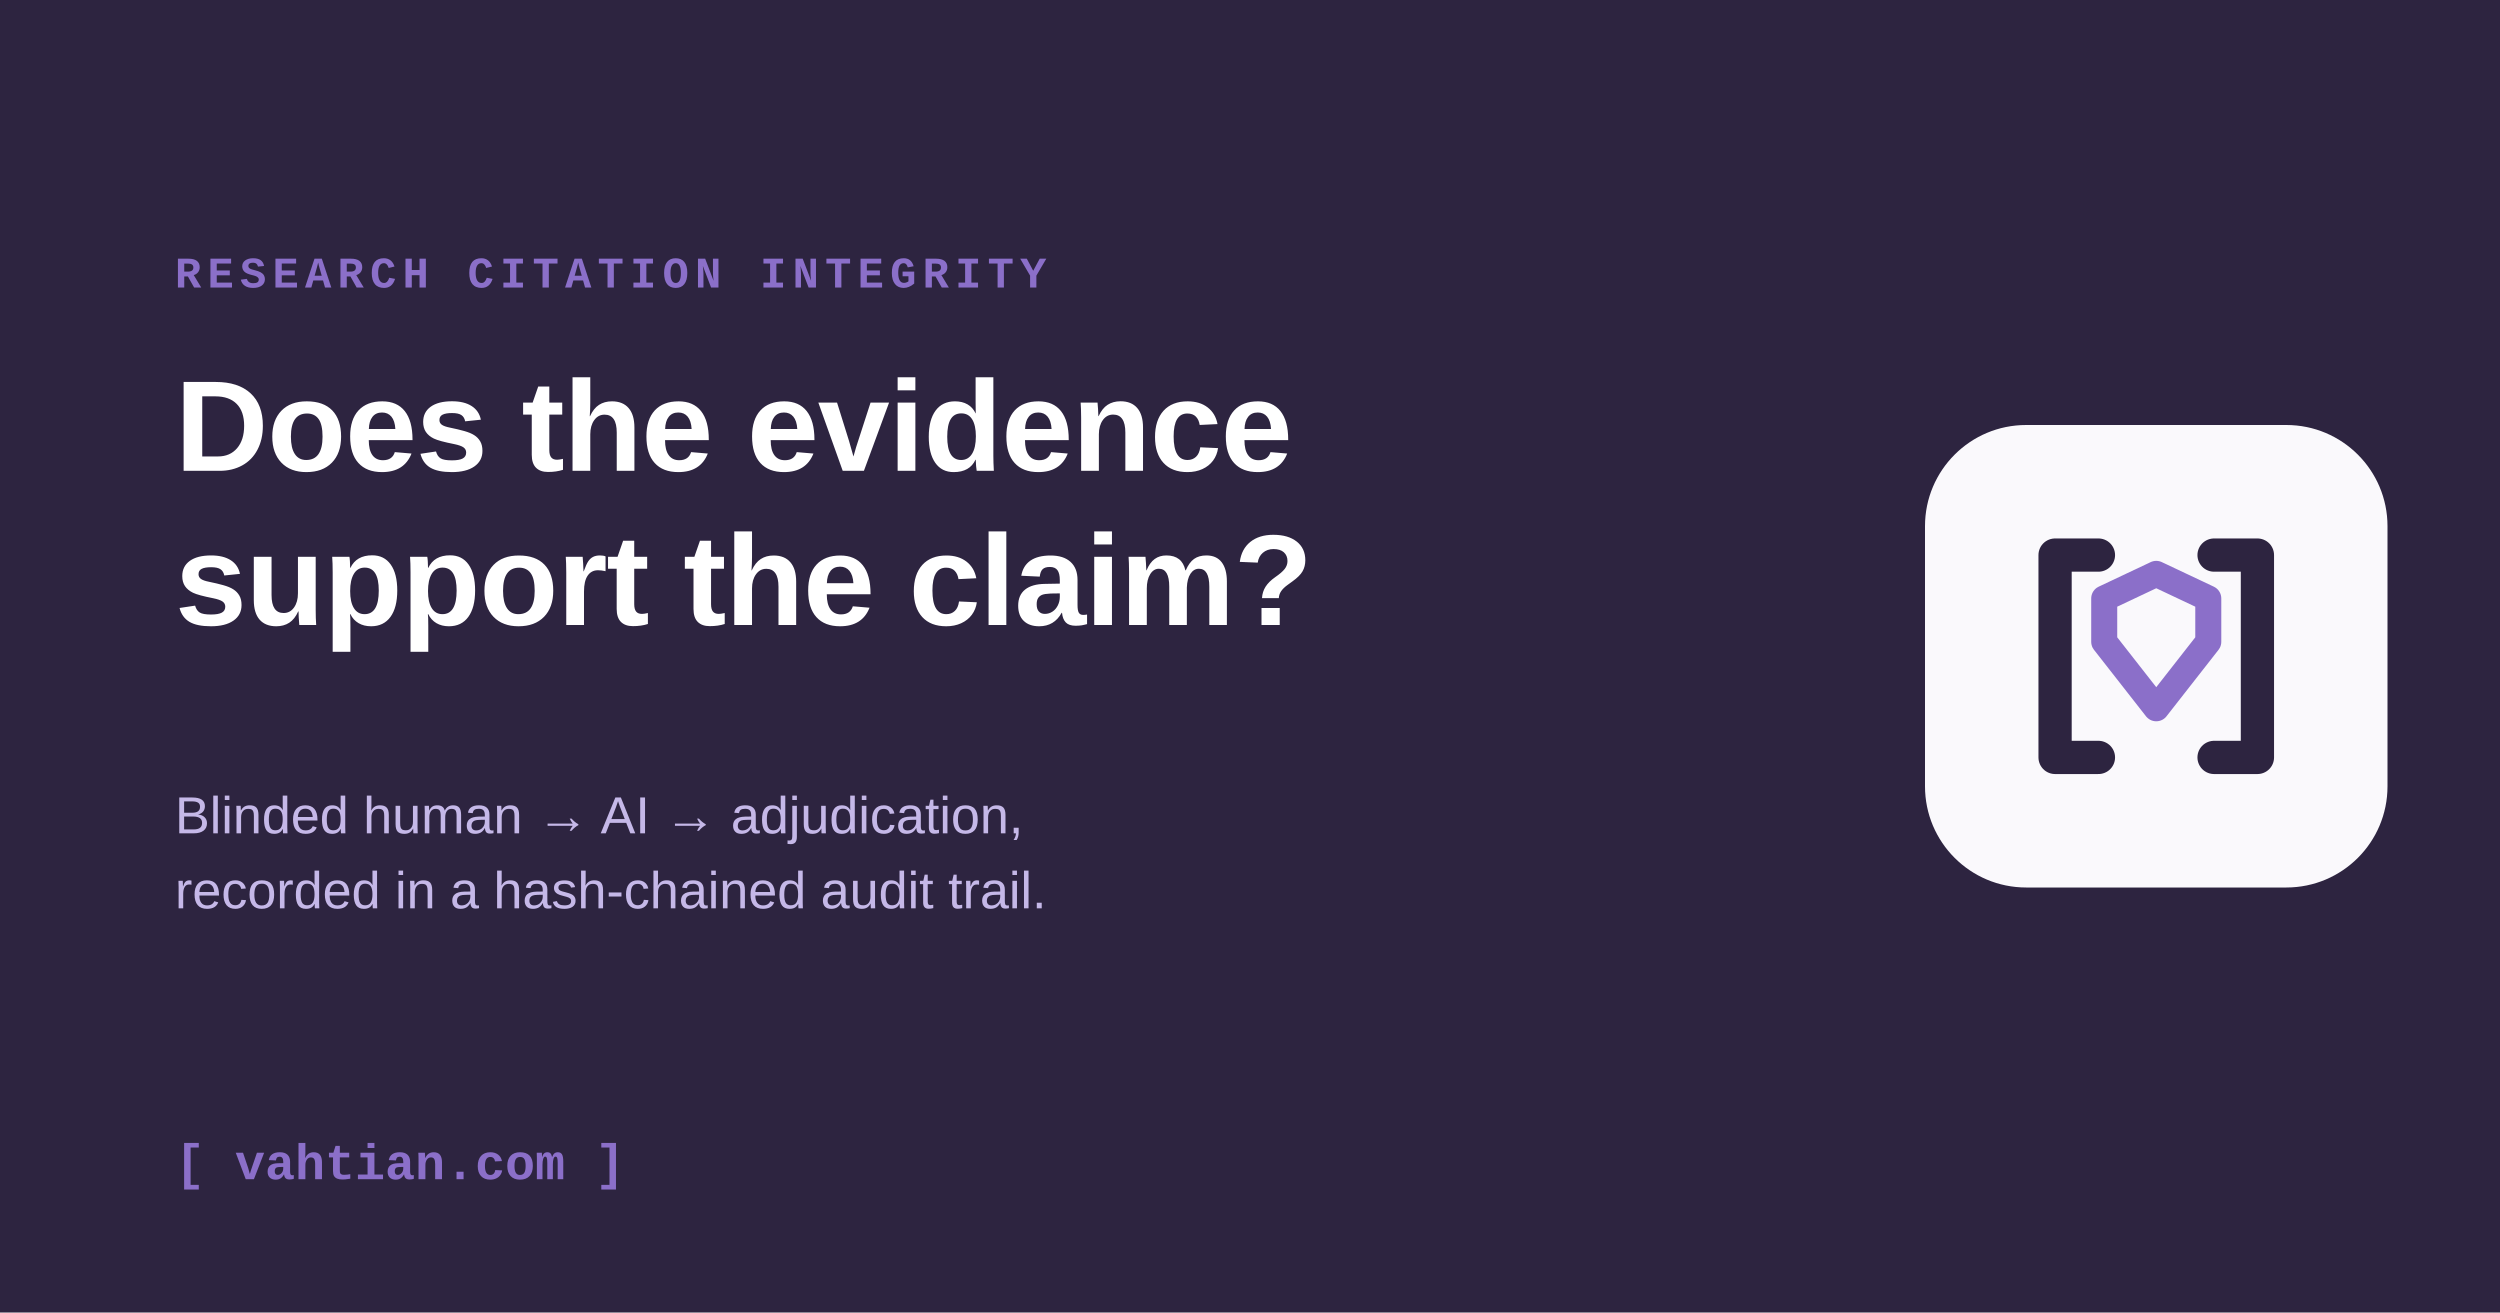
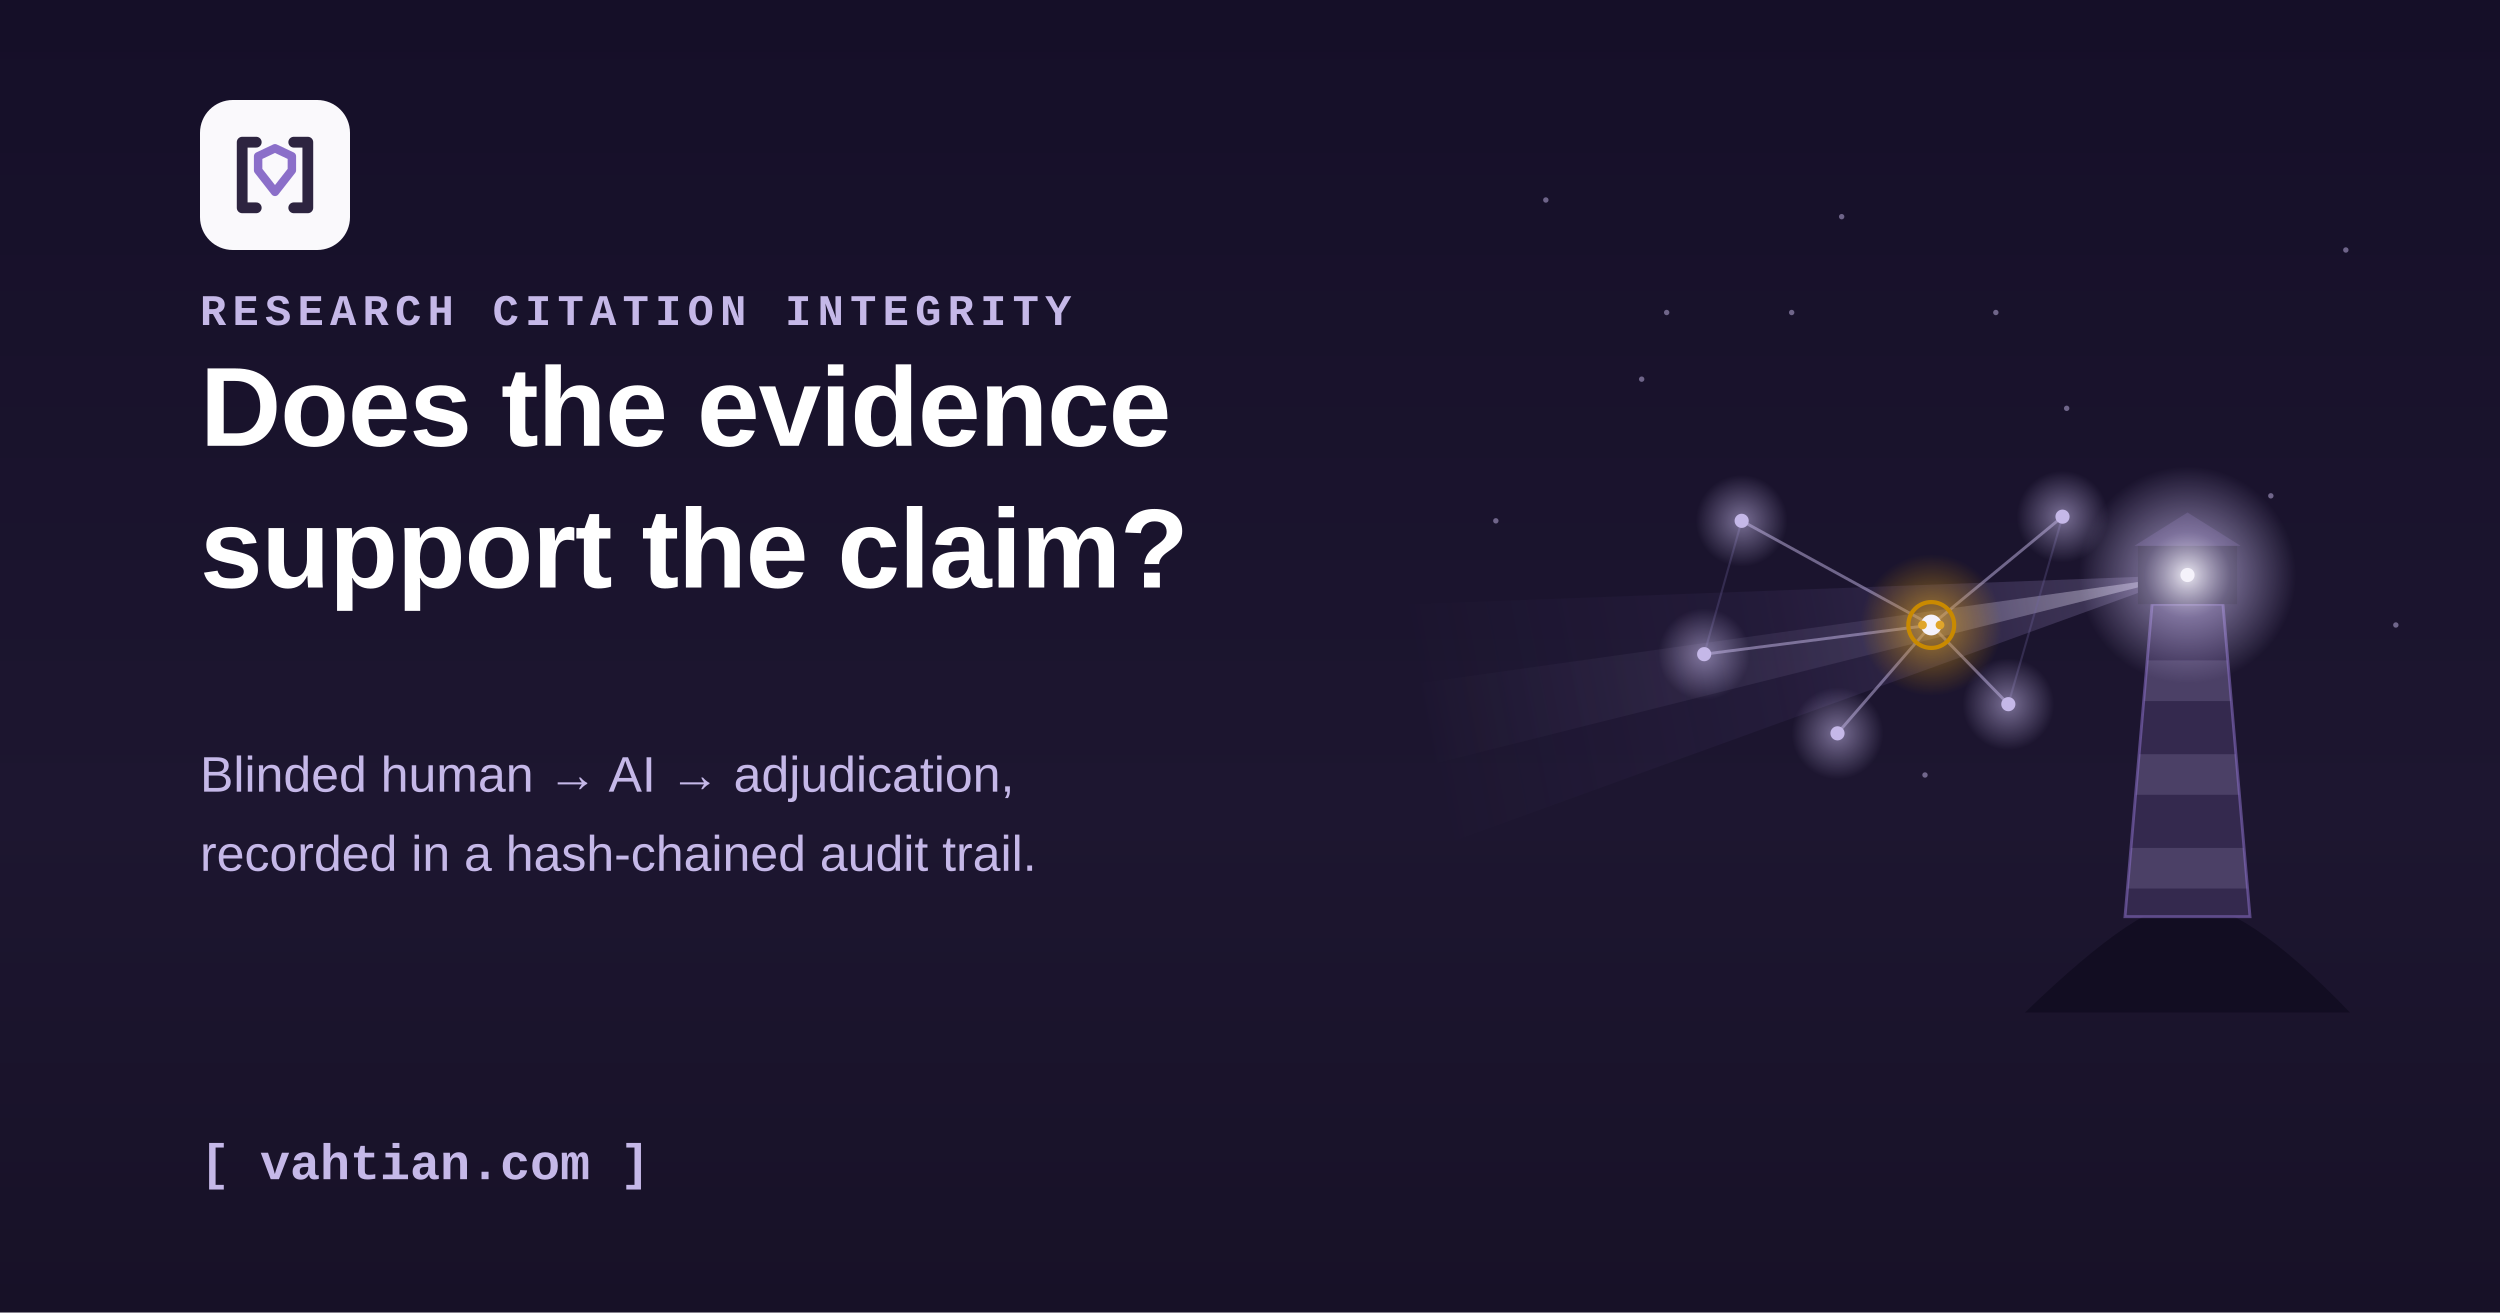
<svg xmlns="http://www.w3.org/2000/svg" width="1200" height="630" viewBox="0 0 1200 630" role="img" aria-label="vahtian social card">
-   <rect width="1200" height="630" fill="#2D2440" />
-   <text x="84" y="138" font-family="Liberation Mono, DejaVu Sans Mono, monospace" font-size="21" font-weight="700" fill="#8B6FC9" letter-spacing="3">RESEARCH CITATION INTEGRITY</text>
-   <text x="84" y="226" font-family="Liberation Sans, DejaVu Sans, sans-serif" font-size="62" font-weight="700" fill="#FFFFFF" letter-spacing="-0.5">Does the evidence</text>
-   <text x="84" y="300" font-family="Liberation Sans, DejaVu Sans, sans-serif" font-size="62" font-weight="700" fill="#FFFFFF" letter-spacing="-0.5">support the claim?</text>
-   <text x="84" y="400" font-family="Liberation Sans, DejaVu Sans, sans-serif" font-size="25" fill="#C5B8E8">Blinded human → AI → adjudication,</text>
-   <text x="84" y="436" font-family="Liberation Sans, DejaVu Sans, sans-serif" font-size="25" fill="#C5B8E8">recorded in a hash-chained audit trail.</text>
-   <text x="84" y="566" font-family="Liberation Mono, DejaVu Sans Mono, monospace" font-size="24" font-weight="700" fill="#8B6FC9">[ vahtian.com ]</text>
-   <g transform="translate(924,204) scale(6.9375)">
+   <defs>
+     <linearGradient id="bg" x1="0" y1="0" x2="0" y2="1">
+       <stop offset="0" stop-color="#150f28" />
+       <stop offset="0.62" stop-color="#1d1630" />
+       <stop offset="1" stop-color="#171127" />
+     </linearGradient>
+     <radialGradient id="lampG">
+       <stop offset="0" stop-color="#F5F2FB" stop-opacity="0.95" />
+       <stop offset="0.4" stop-color="#C5B8E8" stop-opacity="0.5" />
+       <stop offset="1" stop-color="#C5B8E8" stop-opacity="0" />
+     </radialGradient>
+     <radialGradient id="nodeG">
+       <stop offset="0" stop-color="#C5B8E8" stop-opacity="0.55" />
+       <stop offset="1" stop-color="#C5B8E8" stop-opacity="0" />
+     </radialGradient>
+     <radialGradient id="amberG">
+       <stop offset="0" stop-color="#E0A52A" stop-opacity="0.7" />
+       <stop offset="1" stop-color="#C98A00" stop-opacity="0" />
+     </radialGradient>
+     <linearGradient id="beamG" gradientUnits="userSpaceOnUse" x1="1050" y1="276" x2="681.5" y2="347.9">
+       <stop offset="0" stop-color="#C5B8E8" stop-opacity="0.26" />
+       <stop offset="0.55" stop-color="#8B6FC9" stop-opacity="0.07" />
+       <stop offset="1" stop-color="#8B6FC9" stop-opacity="0" />
+     </linearGradient>
+     <linearGradient id="beamCoreG" gradientUnits="userSpaceOnUse" x1="1050" y1="276" x2="681.5" y2="347.9">
+       <stop offset="0" stop-color="#F5F2FB" stop-opacity="0.5" />
+       <stop offset="0.4" stop-color="#C5B8E8" stop-opacity="0.12" />
+       <stop offset="1" stop-color="#C5B8E8" stop-opacity="0" />
+     </linearGradient>
+   </defs>
+   <rect width="1200" height="630" fill="url(#bg)" />
+   <circle cx="742" cy="96" r="1.3" fill="#C5B8E8" opacity="0.5" />
+   <circle cx="800" cy="150" r="1.3" fill="#C5B8E8" opacity="0.5" />
+   <circle cx="884" cy="104" r="1.3" fill="#C5B8E8" opacity="0.5" />
+   <circle cx="958" cy="150" r="1.3" fill="#C5B8E8" opacity="0.5" />
+   <circle cx="1126" cy="120" r="1.3" fill="#C5B8E8" opacity="0.5" />
+   <circle cx="718" cy="250" r="1.3" fill="#C5B8E8" opacity="0.5" />
+   <circle cx="992" cy="196" r="1.3" fill="#C5B8E8" opacity="0.5" />
+   <circle cx="1150" cy="300" r="1.3" fill="#C5B8E8" opacity="0.5" />
+   <circle cx="860" cy="150" r="1.3" fill="#C5B8E8" opacity="0.5" />
+   <circle cx="924" cy="372" r="1.3" fill="#C5B8E8" opacity="0.5" />
+   <circle cx="788" cy="182" r="1.3" fill="#C5B8E8" opacity="0.5" />
+   <circle cx="1090" cy="238" r="1.3" fill="#C5B8E8" opacity="0.5" />
+   <polygon points="1050,276 692.7,405.5 670.3,290.3" fill="url(#beamG)" />
+   <polygon points="1050,276 681.4,368.3 673.7,329.0" fill="url(#beamCoreG)" />
+   <line x1="927" y1="300" x2="836" y2="250" stroke="#C5B8E8" stroke-width="1.4" opacity="0.5" />
+   <line x1="927" y1="300" x2="882" y2="352" stroke="#C5B8E8" stroke-width="1.4" opacity="0.5" />
+   <line x1="927" y1="300" x2="990" y2="248" stroke="#C5B8E8" stroke-width="1.4" opacity="0.5" />
+   <line x1="927" y1="300" x2="818" y2="314" stroke="#C5B8E8" stroke-width="1.4" opacity="0.5" />
+   <line x1="927" y1="300" x2="964" y2="338" stroke="#C5B8E8" stroke-width="1.4" opacity="0.5" />
+   <line x1="836" y1="250" x2="818" y2="314" stroke="#6f63a0" stroke-width="1" opacity="0.3" />
+   <line x1="990" y1="248" x2="964" y2="338" stroke="#6f63a0" stroke-width="1" opacity="0.3" />
+   <circle cx="927" cy="300" r="34" fill="url(#amberG)" />
+   <circle cx="927" cy="300" r="5" fill="#F5F2FB" />
+   <circle cx="927" cy="300" r="11" fill="none" stroke="#C98A00" stroke-width="2" />
+   <circle cx="922.8" cy="300" r="2.1" fill="#E0A52A" />
+   <circle cx="931.2" cy="300" r="2.1" fill="#E0A52A" />
+   <circle cx="836" cy="250" r="22" fill="url(#nodeG)" />
+   <circle cx="836" cy="250" r="3.4" fill="#C5B8E8" />
+   <circle cx="882" cy="352" r="22" fill="url(#nodeG)" />
+   <circle cx="882" cy="352" r="3.4" fill="#C5B8E8" />
+   <circle cx="990" cy="248" r="22" fill="url(#nodeG)" />
+   <circle cx="990" cy="248" r="3.4" fill="#C5B8E8" />
+   <circle cx="818" cy="314" r="22" fill="url(#nodeG)" />
+   <circle cx="818" cy="314" r="3.4" fill="#C5B8E8" />
+   <circle cx="964" cy="338" r="22" fill="url(#nodeG)" />
+   <circle cx="964" cy="338" r="3.4" fill="#C5B8E8" />
+   <path d="M972,486 Q1030,430 1050,434 Q1076,432 1128,486 Z" fill="#120d22" />
+   <polygon points="1020,440 1033,290 1067,290 1080,440" fill="#34294e" />
+   <polygon points="1030.66,317.0 1069.34,317.0 1071.03,336.5 1028.97,336.5" fill="#C5B8E8" opacity="0.16" />
+   <polygon points="1026.76,362.0 1073.24,362.0 1074.93,381.5 1025.07,381.5" fill="#C5B8E8" opacity="0.16" />
+   <polygon points="1022.86,407.0 1077.14,407.0 1078.83,426.5 1021.17,426.5" fill="#C5B8E8" opacity="0.16" />
+   <polygon points="1020,440 1033,290 1067,290 1080,440" fill="none" stroke="#8B6FC9" stroke-width="1.4" opacity="0.55" />
+   <rect x="1026.2" y="262" width="47.6" height="28" fill="#0f0b1c" />
+   <polygon points="1024.5,262 1050,246 1075.5,262" fill="#34294e" />
+   <circle cx="1050" cy="276" r="52" fill="url(#lampG)" />
+   <circle cx="1050" cy="276" r="3.4" fill="#F5F2FB" />
+   <g transform="translate(96,48) scale(2.25)">
    <rect width="32" height="32" rx="7" fill="#FAF9FC" />
    <g fill="none" stroke="#2D2440" stroke-width="2.3" stroke-linecap="round" stroke-linejoin="round">
      <path d="M12 9 H9 V23 H12" />
      <path d="M20 9 H23 V23 H20" />
    </g>
    <path d="M16 10.3 L19.6 12 L19.6 15 L16 19.6 L12.4 15 L12.4 12 Z" fill="none" stroke="#8B6FC9" stroke-width="1.8" stroke-linejoin="round" />
  </g>
+   <text x="96" y="156" font-family="Liberation Mono, DejaVu Sans Mono, monospace" font-size="21" font-weight="700" fill="#C5B8E8" letter-spacing="3">RESEARCH CITATION INTEGRITY</text>
+   <text x="96" y="214" font-family="Liberation Sans, DejaVu Sans, sans-serif" font-size="54" font-weight="700" fill="#FFFFFF" letter-spacing="-0.5">Does the evidence</text>
+   <text x="96" y="282" font-family="Liberation Sans, DejaVu Sans, sans-serif" font-size="54" font-weight="700" fill="#FFFFFF" letter-spacing="-0.5">support the claim?</text>
+   <text x="96" y="380" font-family="Liberation Sans, DejaVu Sans, sans-serif" font-size="24" fill="#C5B8E8">Blinded human → AI → adjudication,</text>
+   <text x="96" y="418" font-family="Liberation Sans, DejaVu Sans, sans-serif" font-size="24" fill="#C5B8E8">recorded in a hash-chained audit trail.</text>
+   <text x="96" y="566" font-family="Liberation Mono, DejaVu Sans Mono, monospace" font-size="24" font-weight="700" fill="#C5B8E8">[ vahtian.com ]</text>
</svg>
